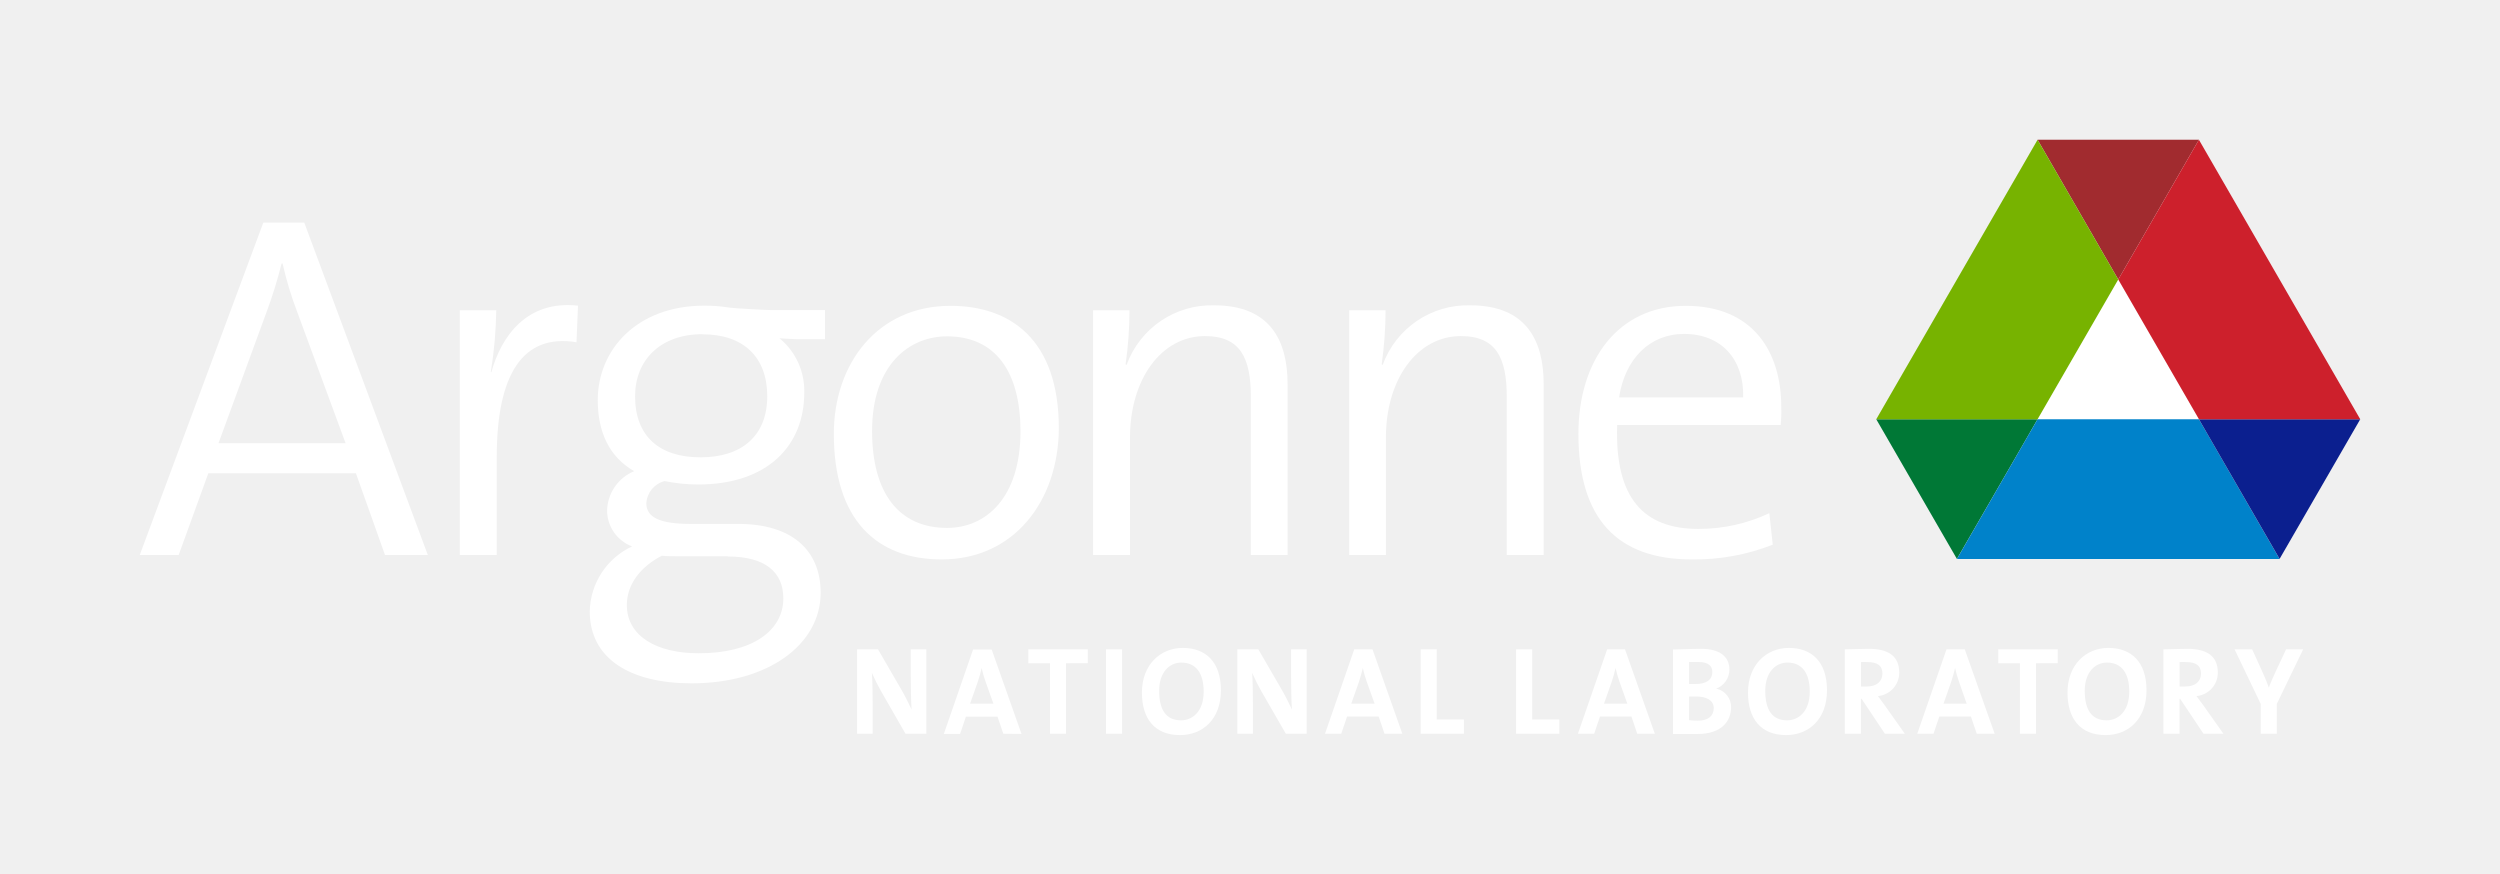
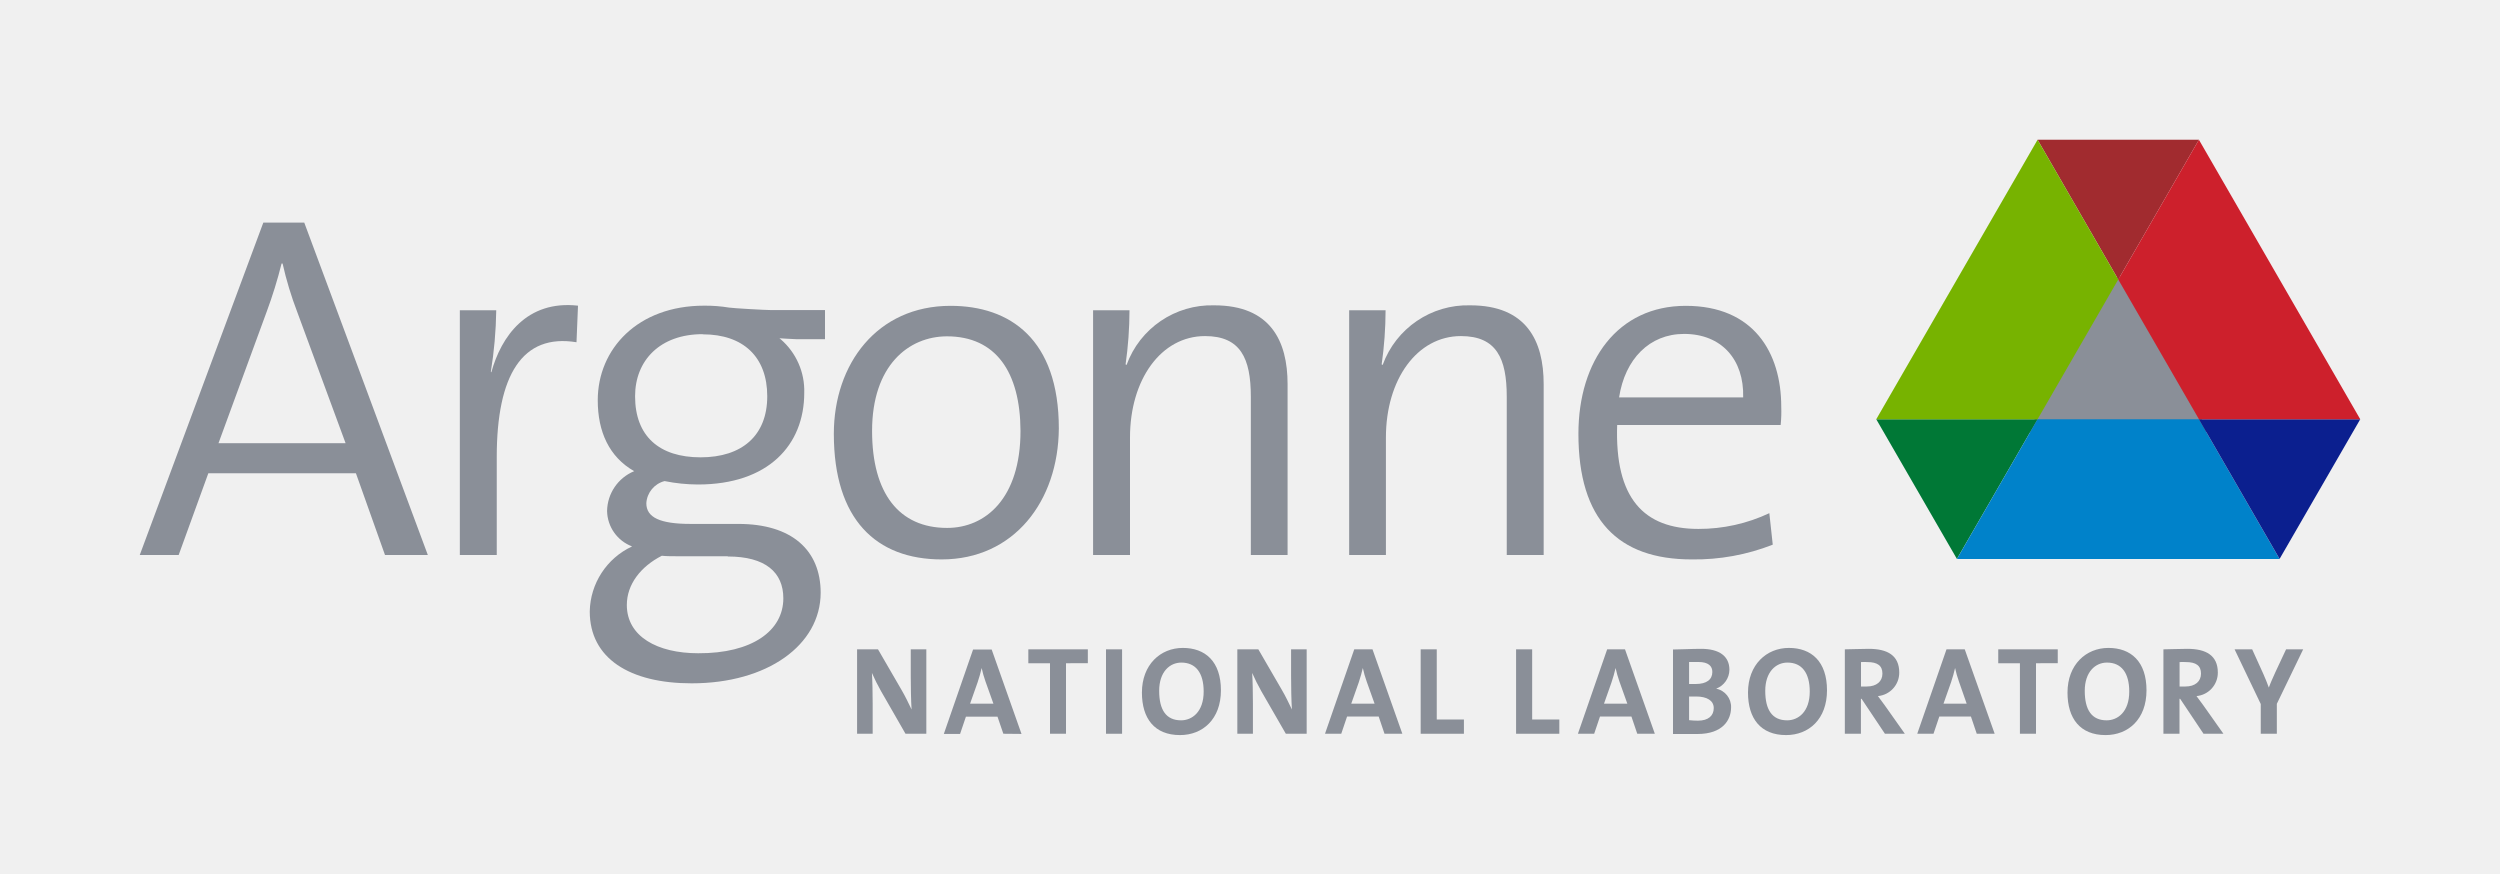
<svg xmlns="http://www.w3.org/2000/svg" viewBox="0 0 300 104.82">
  <defs>
-     <style>.cls-1{fill:none;}.cls-2{fill:#fff;}.cls-3{fill:#007836;}.cls-4{fill:#0082ca;}.cls-5{fill:#0b1f8f;}.cls-6{fill:#a12b2f;}.cls-7{fill:#cd202c;}.cls-8{fill:#77b300;}</style>
+     <style>.cls-1{fill:none;}.cls-2{fill:#8a8f98;}.cls-3{fill:#007836;}.cls-4{fill:#0082ca;}.cls-5{fill:#0b1f8f;}.cls-6{fill:#a12b2f;}.cls-7{fill:#cd202c;}.cls-8{fill:#77b300;}</style>
  </defs>
  <g id="boundary">
    <rect id="_Rectangle_" data-name="&lt;Rectangle&gt;" class="cls-1" width="300" height="104.82" />
  </g>
  <g id="delta">
    <polygon class="cls-2" points="243.27 51.86 254.19 32.95 265.11 51.86 243.27 51.86" />
    <g id="_Group_" data-name="&lt;Group&gt;">
      <polygon id="_Path_" data-name="&lt;Path&gt;" class="cls-3" points="244.51 50.31 225.15 50.31 234.83 67.07 244.51 50.31" />
      <path id="_Compound_Path_" data-name="&lt;Compound Path&gt;" class="cls-4" d="M263.87,50.31H244.51l-9.68,16.77h38.72Z" />
      <polygon id="_Path_2" data-name="&lt;Path&gt;" class="cls-5" points="283.23 50.31 263.87 50.31 273.55 67.07 283.23 50.31" />
      <polygon id="_Path_3" data-name="&lt;Path&gt;" class="cls-1" points="263.87 50.31 244.51 50.31 254.19 33.54 263.87 50.31" />
      <polygon id="_Path_4" data-name="&lt;Path&gt;" class="cls-6" points="263.87 16.77 244.51 16.77 254.19 33.54 263.87 16.77" />
      <polygon id="_Path_5" data-name="&lt;Path&gt;" class="cls-7" points="263.87 16.77 254.19 33.54 263.87 50.3 263.87 50.31 283.23 50.31 263.87 16.77" />
      <path id="_Compound_Path_2" data-name="&lt;Compound Path&gt;" class="cls-8" d="M244.51,50.31l9.68-16.77-9.68-16.77L225.15,50.31Z" />
    </g>
  </g>
  <g id="text">
    <path id="_Compound_Path_3" data-name="&lt;Compound Path&gt;" class="cls-2" d="M108.66,88.05l-2.94-5.12a23.2,23.2,0,0,1-1.09-2.18c.06.87.09,2.46.09,3.68v3.62h-1.87V77.92h2.51l2.8,4.83c.46.78.86,1.62,1.23,2.39-.07-1-.1-2.82-.1-4.07V77.92h1.87V88.05Z" />
    <path id="_Compound_Path_4" data-name="&lt;Compound Path&gt;" class="cls-2" d="M120.4,88.05,119.7,86h-3.79l-.7,2.07h-1.95l3.51-10.13H119l3.58,10.13Zm-2.14-6.27a12.7,12.7,0,0,1-.46-1.62h0c-.12.53-.28,1.11-.48,1.7l-.91,2.58h2.8Z" />
    <path id="_Compound_Path_5" data-name="&lt;Compound Path&gt;" class="cls-2" d="M127.92,79.59v8.46H126V79.59h-2.6V77.92h7.14v1.66Z" />
    <path id="_Compound_Path_6" data-name="&lt;Compound Path&gt;" class="cls-2" d="M132.72,88.05V77.92h1.93V88.05Z" />
    <path id="_Compound_Path_7" data-name="&lt;Compound Path&gt;" class="cls-2" d="M141.6,88.21c-3.07,0-4.57-2-4.57-5.1,0-3.35,2.22-5.36,4.91-5.36s4.57,1.62,4.57,5.09S144.32,88.21,141.6,88.21Zm.16-8.7c-1.39,0-2.66,1.11-2.66,3.39s.83,3.54,2.63,3.54c1.31,0,2.71-1,2.71-3.45C144.44,80.74,143.49,79.51,141.76,79.51Z" />
    <path id="_Compound_Path_8" data-name="&lt;Compound Path&gt;" class="cls-2" d="M154.3,88.05l-2.95-5.12a24.18,24.18,0,0,1-1.09-2.18c.06.87.09,2.46.09,3.68v3.62h-1.87V77.92H151l2.8,4.83c.46.78.86,1.62,1.23,2.39-.07-1-.1-2.82-.1-4.07V77.92h1.87V88.05Z" />
    <path id="_Compound_Path_9" data-name="&lt;Compound Path&gt;" class="cls-2" d="M166.14,88.05l-.7-2.07h-3.79l-.7,2.07H159l3.51-10.13h2.19l3.58,10.13ZM164,81.78a12.79,12.79,0,0,1-.46-1.62h0c-.12.53-.29,1.11-.48,1.7l-.91,2.58h2.8Z" />
    <path id="_Compound_Path_10" data-name="&lt;Compound Path&gt;" class="cls-2" d="M170.48,88.05V77.92h1.93v8.42h3.26v1.71Z" />
    <path id="_Compound_Path_11" data-name="&lt;Compound Path&gt;" class="cls-2" d="M181.93,88.05V77.92h1.93v8.42h3.26v1.71Z" />
    <path id="_Compound_Path_12" data-name="&lt;Compound Path&gt;" class="cls-2" d="M196.47,88.05l-.7-2.07H192l-.7,2.07h-1.95l3.51-10.13H195l3.58,10.13Zm-2.14-6.27a13.22,13.22,0,0,1-.46-1.62h0a17.16,17.16,0,0,1-.48,1.7l-.91,2.58h2.8Z" />
    <path id="_Compound_Path_13" data-name="&lt;Compound Path&gt;" class="cls-2" d="M203.69,88.08c-.61,0-1.67,0-2.93,0V77.94c.85,0,2.16-.08,3.39-.08,2.17,0,3.38.89,3.38,2.51a2.45,2.45,0,0,1-1.59,2.27v0a2.23,2.23,0,0,1,1.79,2.27C207.72,86.4,206.73,88.08,203.69,88.08Zm.13-8.64c-.4,0-.79,0-1.13,0v2.64c.24,0,.47,0,.79,0,1.32,0,2-.54,2-1.44C205.49,79.93,205,79.44,203.83,79.44Zm-.28,4.14c-.15,0-.64,0-.85,0v2.84a8.94,8.94,0,0,0,1.06.06c1.26,0,1.9-.6,1.9-1.51S204.81,83.58,203.54,83.58Z" />
    <path id="_Compound_Path_14" data-name="&lt;Compound Path&gt;" class="cls-2" d="M214.33,88.21c-3.06,0-4.57-2-4.57-5.1,0-3.35,2.22-5.36,4.91-5.36s4.57,1.62,4.57,5.09S217.05,88.21,214.33,88.21Zm.16-8.7c-1.38,0-2.66,1.11-2.66,3.39s.83,3.54,2.63,3.54c1.31,0,2.71-1,2.71-3.45C217.17,80.74,216.22,79.51,214.5,79.51Z" />
    <path id="_Compound_Path_15" data-name="&lt;Compound Path&gt;" class="cls-2" d="M226.19,88.05l-2.8-4.19h-.08v4.19h-1.93V77.92c.79,0,1.73-.06,2.88-.06,2.22,0,3.65.78,3.65,2.85a2.82,2.82,0,0,1-2.56,2.82c.28.38.57.77.82,1.11l2.41,3.41Zm-2.11-8.6a5.57,5.57,0,0,0-.76,0v2.93c.13,0,.4,0,.7,0,1.16,0,1.87-.6,1.87-1.55S225.3,79.45,224.08,79.45Z" />
    <path id="_Compound_Path_16" data-name="&lt;Compound Path&gt;" class="cls-2" d="M252.67,88.21c-3.06,0-4.57-2-4.57-5.1,0-3.35,2.22-5.36,4.91-5.36s4.57,1.62,4.57,5.09S255.39,88.21,252.67,88.21Zm.16-8.7c-1.38,0-2.66,1.11-2.66,3.39s.83,3.54,2.63,3.54c1.31,0,2.71-1,2.71-3.45C255.51,80.74,254.56,79.51,252.84,79.51Z" />
    <path id="_Compound_Path_17" data-name="&lt;Compound Path&gt;" class="cls-2" d="M264.42,88.05l-2.8-4.19h-.08v4.19h-1.93V77.92c.79,0,1.73-.06,2.88-.06,2.22,0,3.65.78,3.65,2.85a2.82,2.82,0,0,1-2.56,2.82l.82,1.11,2.41,3.41Zm-2.11-8.6a5.57,5.57,0,0,0-.76,0v2.93c.14,0,.4,0,.7,0,1.16,0,1.87-.6,1.87-1.55S263.53,79.45,262.31,79.45Z" />
    <path id="_Compound_Path_18" data-name="&lt;Compound Path&gt;" class="cls-2" d="M237.21,88.05l-.7-2.07h-3.79l-.7,2.07h-1.95l3.51-10.13h2.19l3.59,10.13Zm-2.14-6.27a12.9,12.9,0,0,1-.46-1.62h0a17.5,17.5,0,0,1-.48,1.7l-.91,2.58H236Z" />
    <path id="_Compound_Path_19" data-name="&lt;Compound Path&gt;" class="cls-2" d="M244.32,79.59v8.46h-1.93V79.59h-2.6V77.92h7.14v1.66Z" />
    <path id="_Compound_Path_20" data-name="&lt;Compound Path&gt;" class="cls-2" d="M273.22,84.46v3.59h-1.93V84.48l-3.14-6.56h2.11l1.32,2.91c.27.6.49,1.15.68,1.68h0c.21-.59.51-1.23.8-1.88l1.27-2.71h2.05Z" />
    <g id="_Group_2" data-name="&lt;Group&gt;">
      <path id="_Compound_Path_21" data-name="&lt;Compound Path&gt;" class="cls-2" d="M46.2,66.6l-3.49-9.81H25L21.44,66.6H16.77L31.6,26.71h4.91L51.34,66.6ZM35.68,37.47a41.67,41.67,0,0,1-1.77-5.85h-.12A54.25,54.25,0,0,1,32,37.41L26.22,53.18H41.47Z" />
      <path id="_Compound_Path_22" data-name="&lt;Compound Path&gt;" class="cls-2" d="M69.18,41.07C62.68,40,59.61,45,59.61,54.84V66.6H55.18V37.23h4.37a50.67,50.67,0,0,1-.65,7.39l.06.06c1.18-4.31,4.26-8.69,10.4-8Z" />
      <path id="_Compound_Path_23" data-name="&lt;Compound Path&gt;" class="cls-2" d="M83,82c-7.45,0-12.23-3-12.23-8.63a8.79,8.79,0,0,1,5.08-7.8,4.63,4.63,0,0,1-3-4.25,5.26,5.26,0,0,1,3.25-4.78c-3-1.71-4.37-4.73-4.37-8.51,0-6.15,4.79-11.35,12.76-11.35a17.49,17.49,0,0,1,3,.23c.48.08,4.38.3,5.06.3H99v3.49h-3.5c-.29,0-2-.11-2-.11s0-.05.17.11a8.16,8.16,0,0,1,2.84,6.44c0,6.26-4.31,11-12.76,11a20.58,20.58,0,0,1-4-.41,2.92,2.92,0,0,0-2.19,2.66c0,1.71,1.65,2.48,5.32,2.48h5.73c6.38,0,9.87,3.13,9.87,8.27C98.46,77.41,92.08,82,83,82Zm4.31-15.25h-6c-.59,0-1.36,0-1.89-.06-2.54,1.3-4.2,3.43-4.2,5.91,0,3.78,3.66,5.79,8.57,5.79C90.24,78.42,94,75.7,94,71.8,94,68.67,91.84,66.78,87.35,66.78Zm-3-26.65c-5.08,0-8.1,3.13-8.1,7.45,0,4.79,2.9,7.33,7.86,7.33s8-2.6,8-7.33S89.18,40.12,84.34,40.12Z" />
      <path id="_Compound_Path_24" data-name="&lt;Compound Path&gt;" class="cls-2" d="M113,67.13c-7.86,0-12.94-4.79-12.94-15.07,0-8.39,5.2-15.36,14-15.36,7.15,0,13,4,13,14.71C127,60.16,121.66,67.13,113,67.13Zm.65-26.77c-4.61,0-9,3.49-9,11.35,0,7.51,3.25,11.64,9,11.64,4.61,0,8.81-3.54,8.81-11.64C122.43,44.62,119.48,40.36,113.63,40.36Z" />
      <path id="_Compound_Path_25" data-name="&lt;Compound Path&gt;" class="cls-2" d="M150.1,66.6v-19c0-4.61-1.24-7.27-5.5-7.27-5.26,0-9,5.2-9,12.17V66.6h-4.43V37.23h4.37a46.76,46.76,0,0,1-.47,6.5l.12.06a10.86,10.86,0,0,1,10.52-7.15c6.74,0,8.8,4.26,8.8,9.46V66.6Z" />
      <path id="_Compound_Path_26" data-name="&lt;Compound Path&gt;" class="cls-2" d="M180.81,66.6v-19c0-4.61-1.24-7.27-5.5-7.27-5.26,0-9,5.2-9,12.17V66.6H161.9V37.23h4.37a46.94,46.94,0,0,1-.47,6.5l.12.06a10.86,10.86,0,0,1,10.52-7.15c6.74,0,8.8,4.26,8.8,9.46V66.6Z" />
      <path id="_Compound_Path_27" data-name="&lt;Compound Path&gt;" class="cls-2" d="M213.68,51H194.06c-.3,8.8,3.19,12.47,9.75,12.47a19.86,19.86,0,0,0,8.51-1.89l.41,3.78A25.51,25.51,0,0,1,203,67.13c-8.86,0-13.59-4.79-13.59-15.07,0-8.8,4.73-15.36,12.88-15.36s11.46,5.61,11.46,12.11A16,16,0,0,1,213.68,51ZM202.09,40.07c-4.14,0-7.09,3-7.8,7.62h14.89C209.3,43.14,206.58,40.07,202.09,40.07Z" />
    </g>
  </g>
</svg>
